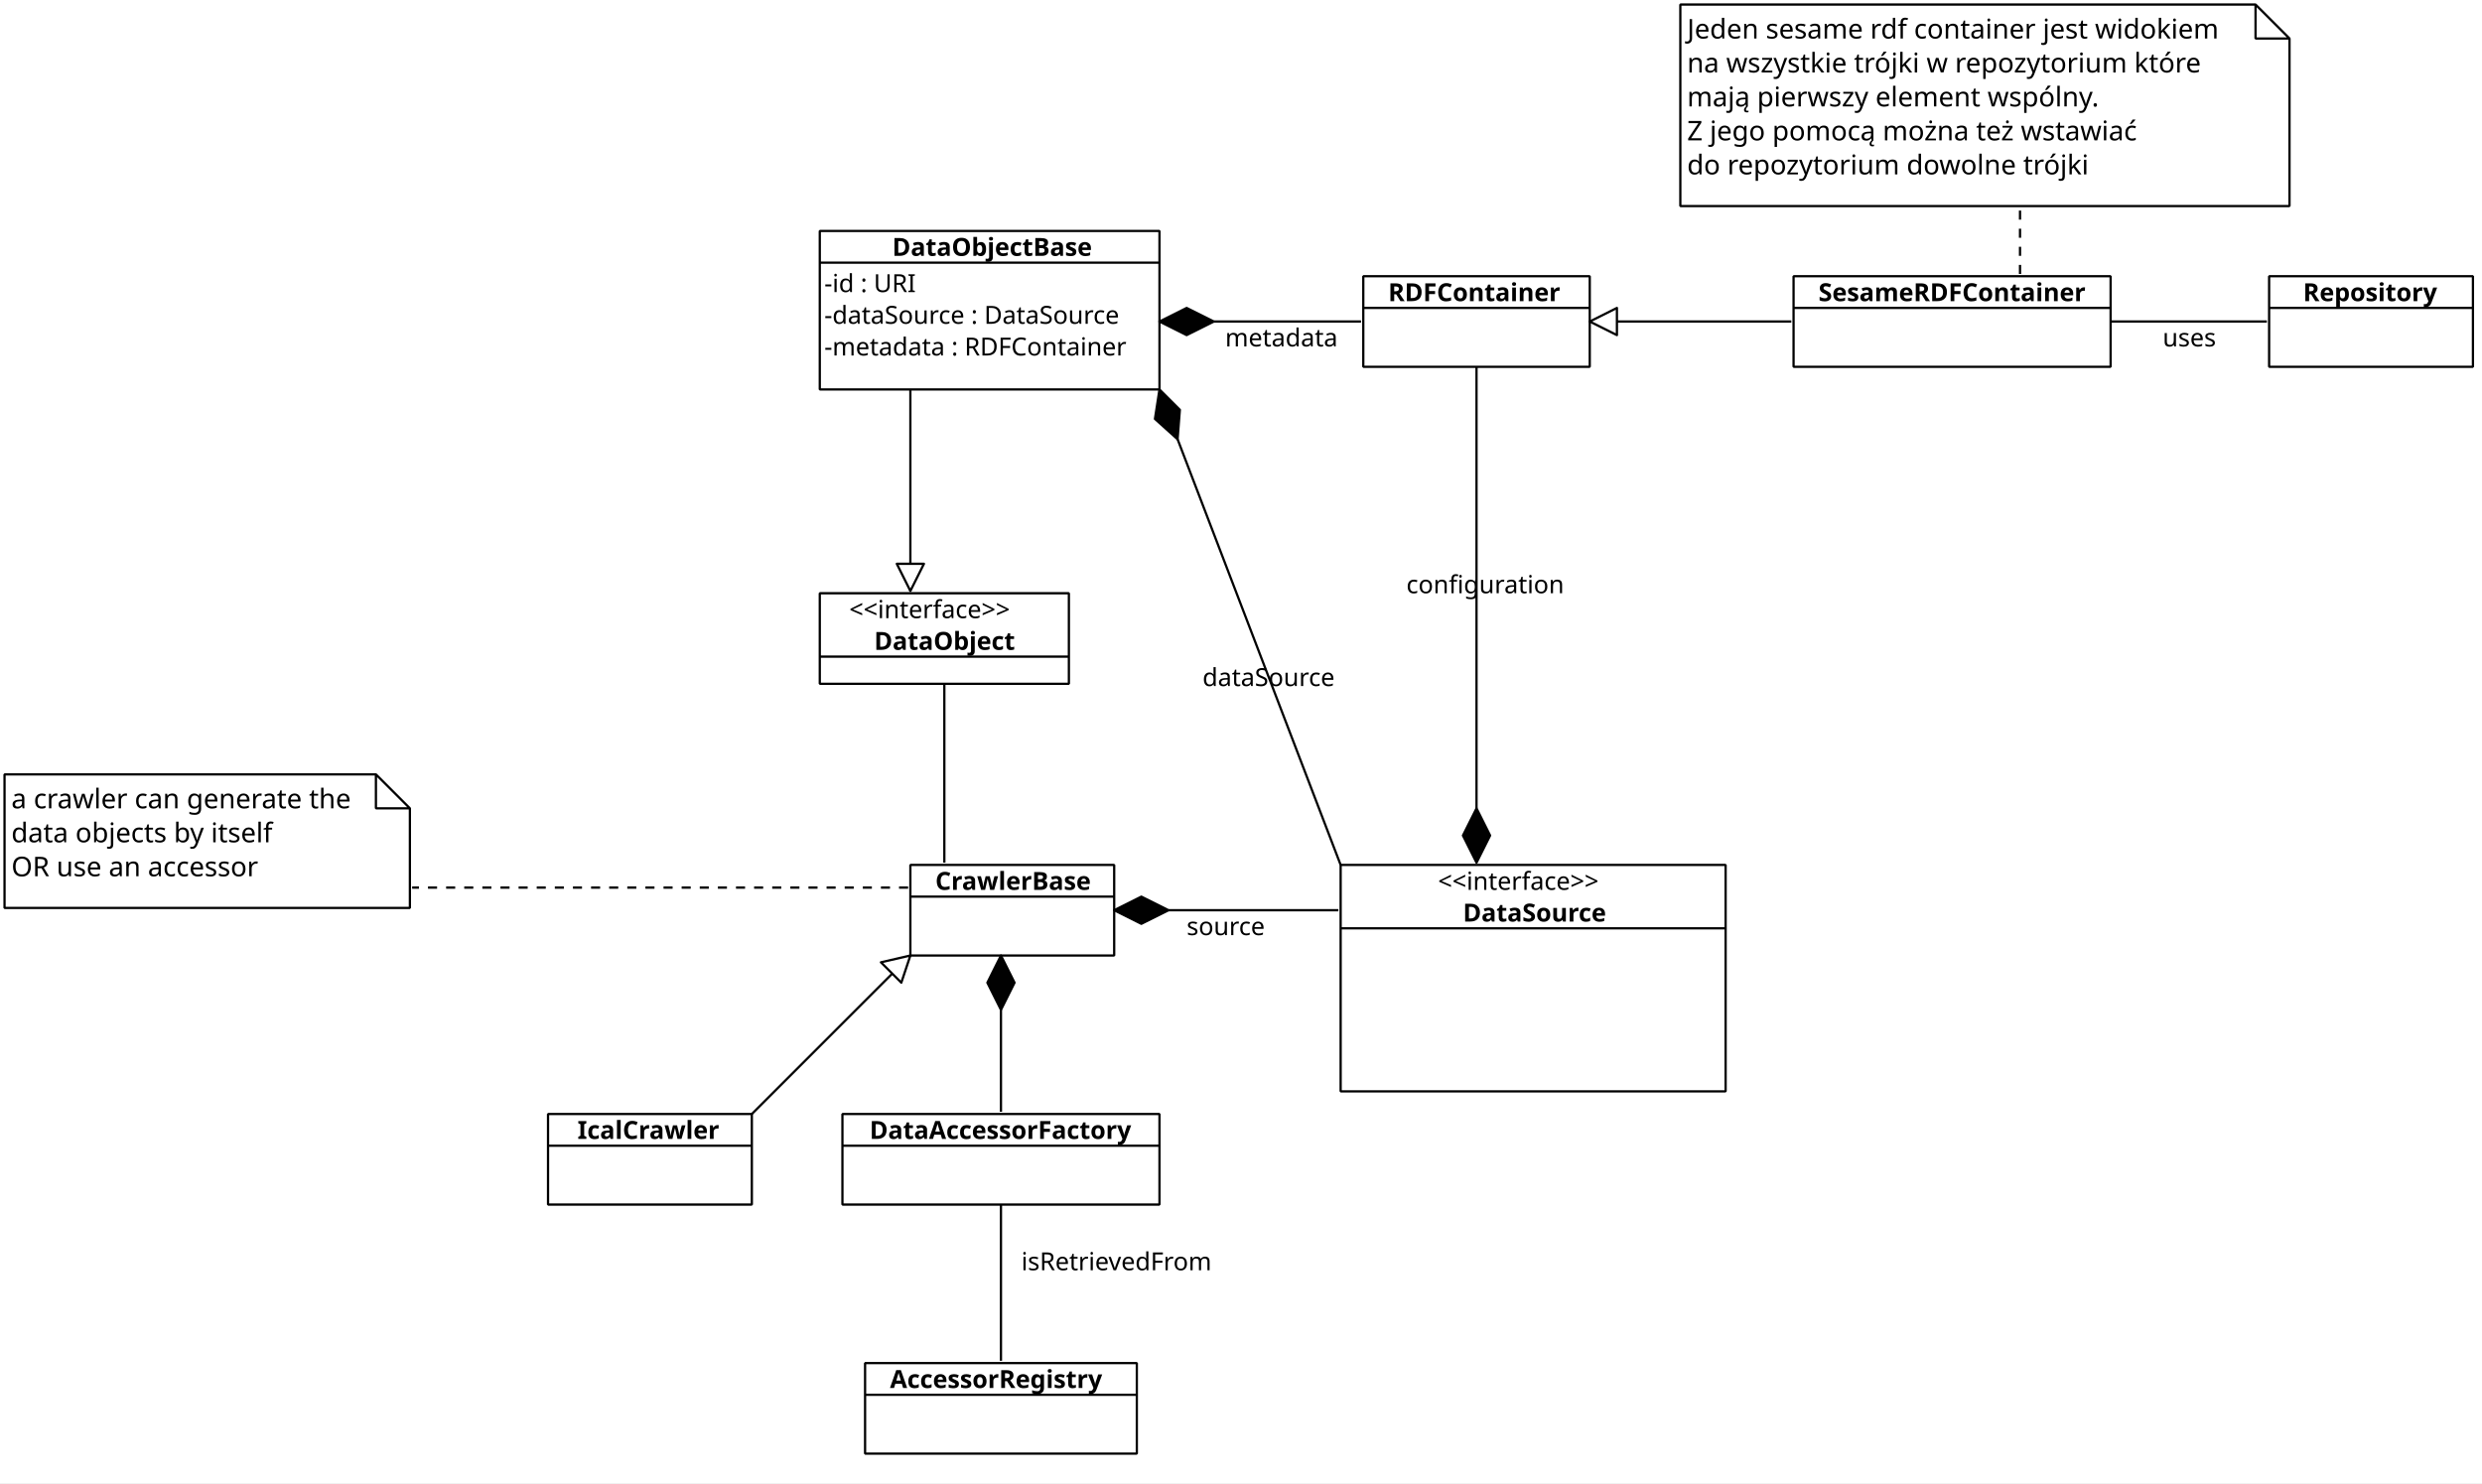
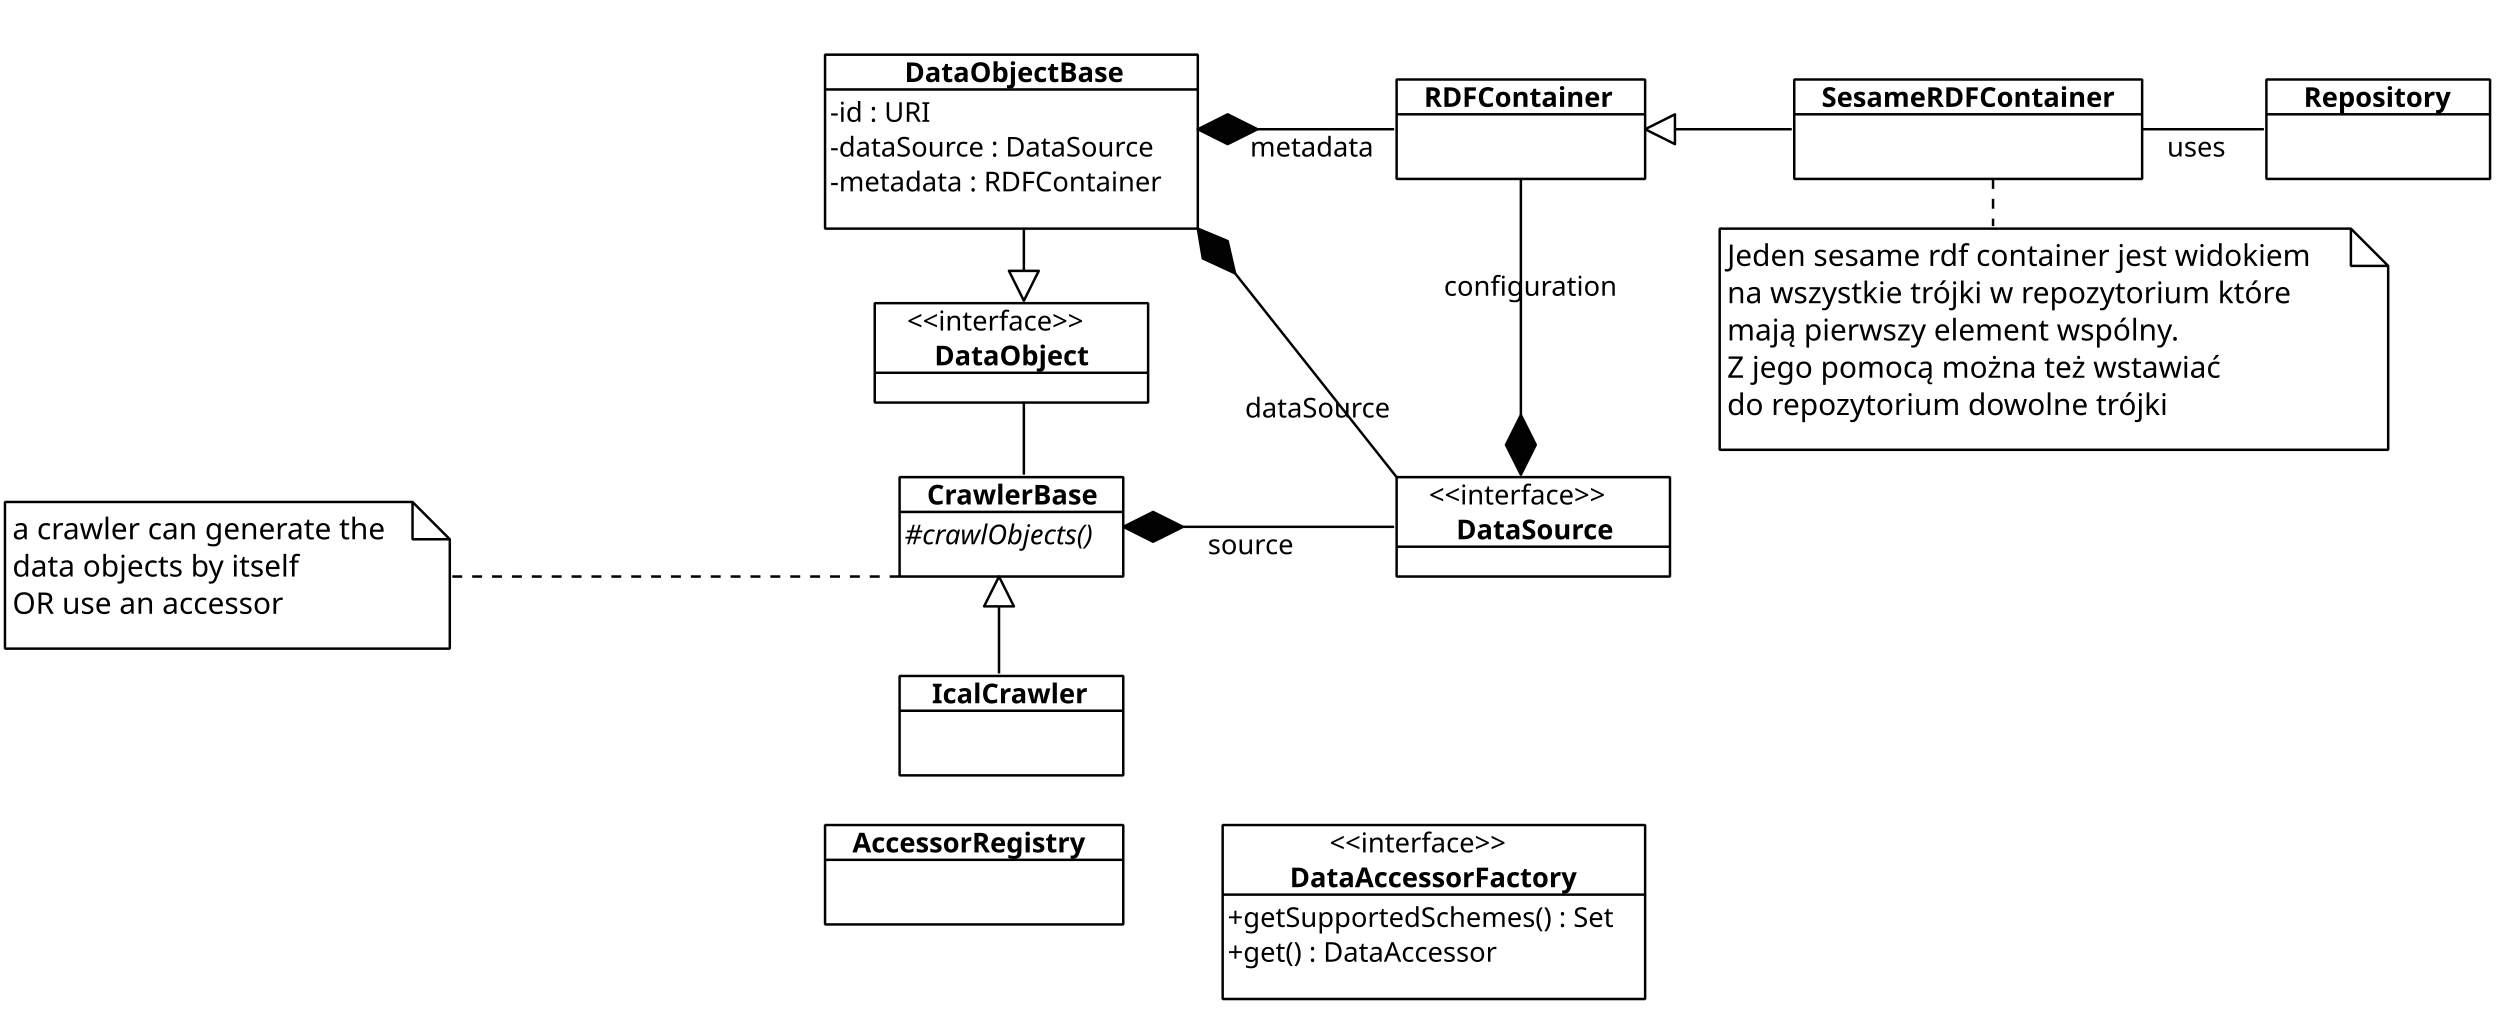
- <svg xmlns="http://www.w3.org/2000/svg" style="fill-opacity:1; color-rendering:auto; color-interpolation:auto; text-rendering:auto; stroke:black; stroke-linecap:square; stroke-miterlimit:10; shape-rendering:auto; stroke-opacity:1; fill:black; stroke-dasharray:none; font-weight:normal; stroke-width:1; font-family:'Dialog'; font-style:normal; stroke-linejoin:miter; font-size:12; stroke-dashoffset:0; image-rendering:auto;" width="1096" height="655">
+ <svg xmlns="http://www.w3.org/2000/svg" style="fill-opacity:1; color-rendering:auto; color-interpolation:auto; text-rendering:auto; stroke:black; stroke-linecap:square; stroke-miterlimit:10; shape-rendering:auto; stroke-opacity:1; fill:black; stroke-dasharray:none; font-weight:normal; stroke-width:1; font-family:'Dialog'; font-style:normal; stroke-linejoin:miter; font-size:12; stroke-dashoffset:0; image-rendering:auto;" width="1006" height="406">
  <defs id="genericDefs" />
  <g>
    <defs id="defs1">
      <clipPath clipPathUnits="userSpaceOnUse" id="clipPath1">
        <path d="M-3 -3 L97 -3 L97 47 L-3 47 L-3 -3 Z" />
      </clipPath>
      <clipPath clipPathUnits="userSpaceOnUse" id="clipPath2">
        <path d="M-3 -3 L107 -3 L107 47 L-3 47 L-3 -3 Z" />
      </clipPath>
      <clipPath clipPathUnits="userSpaceOnUse" id="clipPath3">
+         <path d="M-3 -3 L127 -3 L127 47 L-3 47 L-3 -3 Z" />
+       </clipPath>
+       <clipPath clipPathUnits="userSpaceOnUse" id="clipPath4">
+         <path d="M-3 -3 L157 -3 L157 77 L-3 77 L-3 -3 Z" />
+       </clipPath>
+       <clipPath clipPathUnits="userSpaceOnUse" id="clipPath5">
        <path d="M-3 -3 L147 -3 L147 47 L-3 47 L-3 -3 Z" />
-       </clipPath>
-       <clipPath clipPathUnits="userSpaceOnUse" id="clipPath4">
-         <path d="M-3 -3 L127 -3 L127 47 L-3 47 L-3 -3 Z" />
-       </clipPath>
-       <clipPath clipPathUnits="userSpaceOnUse" id="clipPath5">
-         <path d="M-3 -3 L157 -3 L157 77 L-3 77 L-3 -3 Z" />
      </clipPath>
      <clipPath clipPathUnits="userSpaceOnUse" id="clipPath6">
        <path d="M-3 -3 L277 -3 L277 97 L-3 97 L-3 -3 Z" />
      </clipPath>
      <clipPath clipPathUnits="userSpaceOnUse" id="clipPath7">
        <path d="M0 0 L0 90 L270 90 L270 0 Z" />
      </clipPath>
      <clipPath clipPathUnits="userSpaceOnUse" id="clipPath8">
        <path d="M-3 -3 L187 -3 L187 67 L-3 67 L-3 -3 Z" />
      </clipPath>
      <clipPath clipPathUnits="userSpaceOnUse" id="clipPath9">
        <path d="M0 0 L0 60 L180 60 L180 0 Z" />
      </clipPath>
      <clipPath clipPathUnits="userSpaceOnUse" id="clipPath10">
-         <path d="M-3 -3 L177 -3 L177 107 L-3 107 L-3 -3 Z" />
+         <path d="M-3 -3 L117 -3 L117 47 L-3 47 L-3 -3 Z" />
      </clipPath>
      <clipPath clipPathUnits="userSpaceOnUse" id="clipPath11">
-         <path d="M-3 -3 L117 -3 L117 47 L-3 47 L-3 -3 Z" />
+         <path d="M-3 -3 L177 -3 L177 77 L-3 77 L-3 -3 Z" />
      </clipPath>
      <clipPath clipPathUnits="userSpaceOnUse" id="clipPath12">
+         <path d="M0 0 L94 0 L94 30 L0 30 L0 0 Z" />
+       </clipPath>
+       <clipPath clipPathUnits="userSpaceOnUse" id="clipPath13">
+         <path d="M0 0 L174 0 L174 46 L0 46 L0 0 Z" />
+       </clipPath>
+       <clipPath clipPathUnits="userSpaceOnUse" id="clipPath14">
+         <path d="M0 0 L154 0 L154 60 L0 60 L0 0 Z" />
+       </clipPath>
+       <clipPath clipPathUnits="userSpaceOnUse" id="clipPath15">
+         <path d="M0 0 L104 0 L104 30 L0 30 L0 0 Z" />
+       </clipPath>
+       <clipPath clipPathUnits="userSpaceOnUse" id="clipPath16">
        <path d="M0 0 L114 0 L114 16 L0 16 L0 0 Z" />
      </clipPath>
-       <clipPath clipPathUnits="userSpaceOnUse" id="clipPath13">
-         <path d="M0 0 L104 0 L104 30 L0 30 L0 0 Z" />
-       </clipPath>
-       <clipPath clipPathUnits="userSpaceOnUse" id="clipPath14">
+       <clipPath clipPathUnits="userSpaceOnUse" id="clipPath17">
        <path d="M0 0 L144 0 L144 30 L0 30 L0 0 Z" />
      </clipPath>
-       <clipPath clipPathUnits="userSpaceOnUse" id="clipPath15">
+       <clipPath clipPathUnits="userSpaceOnUse" id="clipPath18">
        <path d="M0 0 L124 0 L124 30 L0 30 L0 0 Z" />
-       </clipPath>
-       <clipPath clipPathUnits="userSpaceOnUse" id="clipPath16">
-         <path d="M0 0 L94 0 L94 30 L0 30 L0 0 Z" />
-       </clipPath>
-       <clipPath clipPathUnits="userSpaceOnUse" id="clipPath17">
-         <path d="M0 0 L154 0 L154 60 L0 60 L0 0 Z" />
-       </clipPath>
-       <clipPath clipPathUnits="userSpaceOnUse" id="clipPath18">
-         <path d="M0 0 L174 0 L174 76 L0 76 L0 0 Z" />
      </clipPath>
      <clipPath clipPathUnits="userSpaceOnUse" id="clipPath19">
        <path d="M0 0 L94 0 L94 18 L0 18 L0 0 Z" />
      </clipPath>
      <clipPath clipPathUnits="userSpaceOnUse" id="clipPath20">
        <path d="M0 0 L104 0 L104 18 L0 18 L0 0 Z" />
      </clipPath>
      <clipPath clipPathUnits="userSpaceOnUse" id="clipPath21">
+         <path d="M0 0 L124 0 L124 18 L0 18 L0 0 Z" />
+       </clipPath>
+       <clipPath clipPathUnits="userSpaceOnUse" id="clipPath22">
+         <path d="M0 0 L154 0 L154 18 L0 18 L0 0 Z" />
+       </clipPath>
+       <clipPath clipPathUnits="userSpaceOnUse" id="clipPath23">
        <path d="M0 0 L144 0 L144 18 L0 18 L0 0 Z" />
      </clipPath>
-       <clipPath clipPathUnits="userSpaceOnUse" id="clipPath22">
-         <path d="M0 0 L124 0 L124 18 L0 18 L0 0 Z" />
-       </clipPath>
-       <clipPath clipPathUnits="userSpaceOnUse" id="clipPath23">
-         <path d="M0 0 L154 0 L154 18 L0 18 L0 0 Z" />
-       </clipPath>
      <clipPath clipPathUnits="userSpaceOnUse" id="clipPath24">
-         <path d="M0 0 L73 0 L73 18 L0 18 L0 0 Z" />
+         <path d="M0 0 L97 0 L97 18 L0 18 L0 0 Z" />
      </clipPath>
      <clipPath clipPathUnits="userSpaceOnUse" id="clipPath25">
        <path d="M0 0 L61 0 L61 18 L0 18 L0 0 Z" />
      </clipPath>
      <clipPath clipPathUnits="userSpaceOnUse" id="clipPath26">
-         <path d="M0 0 L97 0 L97 18 L0 18 L0 0 Z" />
+         <path d="M0 0 L114 0 L114 32 L0 32 L0 0 Z" />
      </clipPath>
      <clipPath clipPathUnits="userSpaceOnUse" id="clipPath27">
        <path d="M0 0 L84 0 L84 18 L0 18 L0 0 Z" />
      </clipPath>
      <clipPath clipPathUnits="userSpaceOnUse" id="clipPath28">
+         <path d="M0 0 L73 0 L73 18 L0 18 L0 0 Z" />
+       </clipPath>
+       <clipPath clipPathUnits="userSpaceOnUse" id="clipPath29">
+         <path d="M0 0 L174 0 L174 32 L0 32 L0 0 Z" />
+       </clipPath>
+       <clipPath clipPathUnits="userSpaceOnUse" id="clipPath30">
        <path d="M0 0 L49 0 L49 18 L0 18 L0 0 Z" />
      </clipPath>
-       <clipPath clipPathUnits="userSpaceOnUse" id="clipPath29">
-         <path d="M0 0 L114 0 L114 32 L0 32 L0 0 Z" />
-       </clipPath>
-       <clipPath clipPathUnits="userSpaceOnUse" id="clipPath30">
-         <path d="M0 0 L111 0 L111 18 L0 18 L0 0 Z" />
-       </clipPath>
      <clipPath clipPathUnits="userSpaceOnUse" id="clipPath31">
-         <path d="M0 0 L174 0 L174 32 L0 32 L0 0 Z" />
+         <path d="M0 0 L104 0 L104 133 L0 133 L0 0 Z" />
      </clipPath>
      <clipPath clipPathUnits="userSpaceOnUse" id="clipPath32">
-         <path d="M0 0 L104 0 L104 183 L0 183 L0 0 Z" />
+         <path d="M0 0 L213 0 L213 104 L0 104 L0 0 Z" />
      </clipPath>
      <clipPath clipPathUnits="userSpaceOnUse" id="clipPath33">
-         <path d="M0 0 L104 0 L104 193 L0 193 L0 0 Z" />
+         <path d="M0 0 L104 0 L104 223 L0 223 L0 0 Z" />
      </clipPath>
      <clipPath clipPathUnits="userSpaceOnUse" id="clipPath34">
-         <path d="M0 0 L203 0 L203 104 L0 104 L0 0 Z" />
+         <path d="M0 0 L184 0 L184 204 L0 204 L0 0 Z" />
      </clipPath>
      <clipPath clipPathUnits="userSpaceOnUse" id="clipPath35">
-         <path d="M0 0 L104 0 L104 323 L0 323 L0 0 Z" />
+         <path d="M0 0 L284 0 L284 104 L0 104 L0 0 Z" />
      </clipPath>
      <clipPath clipPathUnits="userSpaceOnUse" id="clipPath36">
-         <path d="M0 0 L184 0 L184 314 L0 314 L0 0 Z" />
+         <path d="M0 0 L183 0 L183 104 L0 104 L0 0 Z" />
      </clipPath>
      <clipPath clipPathUnits="userSpaceOnUse" id="clipPath37">
-         <path d="M0 0 L323 0 L323 104 L0 104 L0 0 Z" />
+         <path d="M0 0 L104 0 L104 123 L0 123 L0 0 Z" />
      </clipPath>
      <clipPath clipPathUnits="userSpaceOnUse" id="clipPath38">
-         <path d="M0 0 L193 0 L193 104 L0 104 L0 0 Z" />
+         <path d="M0 0 L153 0 L153 104 L0 104 L0 0 Z" />
      </clipPath>
      <clipPath clipPathUnits="userSpaceOnUse" id="clipPath39">
-         <path d="M0 0 L104 0 L104 133 L0 133 L0 0 Z" />
+         <path d="M0 0 L163 0 L163 104 L0 104 L0 0 Z" />
      </clipPath>
      <clipPath clipPathUnits="userSpaceOnUse" id="clipPath40">
-         <path d="M0 0 L173 0 L173 104 L0 104 L0 0 Z" />
-       </clipPath>
-       <clipPath clipPathUnits="userSpaceOnUse" id="clipPath41">
-         <path d="M0 0 L174 0 L174 174 L0 174 L0 0 Z" />
-       </clipPath>
-       <clipPath clipPathUnits="userSpaceOnUse" id="clipPath42">
-         <path d="M0 0 L104 0 L104 173 L0 173 L0 0 Z" />
+         <path d="M0 0 L104 0 L104 143 L0 143 L0 0 Z" />
      </clipPath>
    </defs>
    <g style="fill:white; text-rendering:optimizeLegibility; stroke:white;">
-       <rect x="0" y="0" width="1096" style="stroke:none;" height="655" />
-     </g>
-     <g transform="translate(402,382)" style="font-size:11; fill:white; text-rendering:optimizeLegibility; font-family:sans-serif; stroke:white; font-weight:bold;">
+       <rect x="0" y="0" width="1006" style="stroke:none;" height="406" />
+     </g>
+     <g transform="translate(362,192)" style="font-size:11; fill:white; text-rendering:optimizeLegibility; font-family:sans-serif; stroke:white; font-weight:bold;">
      <rect x="0" y="0" width="90" style="clip-path:url(#clipPath1); stroke:none;" height="40" />
    </g>
-     <g transform="translate(402,382)" style="stroke-linecap:butt; font-size:11; text-rendering:optimizeLegibility; stroke-linejoin:bevel; font-family:sans-serif; font-weight:bold; stroke-miterlimit:0;">
+     <g transform="translate(362,192)" style="stroke-linecap:butt; font-size:11; text-rendering:optimizeLegibility; stroke-linejoin:bevel; font-family:sans-serif; font-weight:bold; stroke-miterlimit:0;">
      <rect x="0" y="0" width="90" style="clip-path:url(#clipPath1); fill:none;" height="40" />
      <line x1="0" x2="90" y1="14" style="clip-path:url(#clipPath1); fill:none;" y2="14" />
    </g>
-     <g transform="translate(602,122)" style="font-size:11; fill:white; text-rendering:optimizeLegibility; font-family:sans-serif; stroke:white; font-weight:bold;">
+     <g transform="translate(562,32)" style="font-size:11; fill:white; text-rendering:optimizeLegibility; font-family:sans-serif; stroke:white; font-weight:bold;">
      <rect x="0" y="0" width="100" style="clip-path:url(#clipPath2); stroke:none;" height="40" />
    </g>
-     <g transform="translate(602,122)" style="stroke-linecap:butt; font-size:11; text-rendering:optimizeLegibility; stroke-linejoin:bevel; font-family:sans-serif; font-weight:bold; stroke-miterlimit:0;">
+     <g transform="translate(562,32)" style="stroke-linecap:butt; font-size:11; text-rendering:optimizeLegibility; stroke-linejoin:bevel; font-family:sans-serif; font-weight:bold; stroke-miterlimit:0;">
      <rect x="0" y="0" width="100" style="clip-path:url(#clipPath2); fill:none;" height="40" />
      <line x1="0" x2="100" y1="14" style="clip-path:url(#clipPath2); fill:none;" y2="14" />
    </g>
-     <g transform="translate(372,492)" style="font-size:11; fill:white; text-rendering:optimizeLegibility; font-family:sans-serif; stroke:white; font-weight:bold;">
-       <rect x="0" y="0" width="140" style="clip-path:url(#clipPath3); stroke:none;" height="40" />
-     </g>
-     <g transform="translate(372,492)" style="stroke-linecap:butt; font-size:11; text-rendering:optimizeLegibility; stroke-linejoin:bevel; font-family:sans-serif; font-weight:bold; stroke-miterlimit:0;">
-       <rect x="0" y="0" width="140" style="clip-path:url(#clipPath3); fill:none;" height="40" />
-       <line x1="0" x2="140" y1="14" style="clip-path:url(#clipPath3); fill:none;" y2="14" />
-     </g>
-     <g transform="translate(382,602)" style="font-size:11; fill:white; text-rendering:optimizeLegibility; font-family:sans-serif; stroke:white; font-weight:bold;">
-       <rect x="0" y="0" width="120" style="clip-path:url(#clipPath4); stroke:none;" height="40" />
-     </g>
-     <g transform="translate(382,602)" style="stroke-linecap:butt; font-size:11; text-rendering:optimizeLegibility; stroke-linejoin:bevel; font-family:sans-serif; font-weight:bold; stroke-miterlimit:0;">
-       <rect x="0" y="0" width="120" style="clip-path:url(#clipPath4); fill:none;" height="40" />
-       <line x1="0" x2="120" y1="14" style="clip-path:url(#clipPath4); fill:none;" y2="14" />
-     </g>
-     <g transform="translate(242,492)" style="font-size:11; fill:white; text-rendering:optimizeLegibility; font-family:sans-serif; stroke:white; font-weight:bold;">
+     <g transform="translate(332,332)" style="font-size:11; fill:white; text-rendering:optimizeLegibility; font-family:sans-serif; stroke:white; font-weight:bold;">
+       <rect x="0" y="0" width="120" style="clip-path:url(#clipPath3); stroke:none;" height="40" />
+     </g>
+     <g transform="translate(332,332)" style="stroke-linecap:butt; font-size:11; text-rendering:optimizeLegibility; stroke-linejoin:bevel; font-family:sans-serif; font-weight:bold; stroke-miterlimit:0;">
+       <rect x="0" y="0" width="120" style="clip-path:url(#clipPath3); fill:none;" height="40" />
+       <line x1="0" x2="120" y1="14" style="clip-path:url(#clipPath3); fill:none;" y2="14" />
+     </g>
+     <g transform="translate(362,272)" style="font-size:11; fill:white; text-rendering:optimizeLegibility; font-family:sans-serif; stroke:white; font-weight:bold;">
      <rect x="0" y="0" width="90" style="clip-path:url(#clipPath1); stroke:none;" height="40" />
    </g>
-     <g transform="translate(242,492)" style="stroke-linecap:butt; font-size:11; text-rendering:optimizeLegibility; stroke-linejoin:bevel; font-family:sans-serif; font-weight:bold; stroke-miterlimit:0;">
+     <g transform="translate(362,272)" style="stroke-linecap:butt; font-size:11; text-rendering:optimizeLegibility; stroke-linejoin:bevel; font-family:sans-serif; font-weight:bold; stroke-miterlimit:0;">
      <rect x="0" y="0" width="90" style="clip-path:url(#clipPath1); fill:none;" height="40" />
      <line x1="0" x2="90" y1="14" style="clip-path:url(#clipPath1); fill:none;" y2="14" />
    </g>
-     <g transform="translate(362,102)" style="font-size:11; fill:white; text-rendering:optimizeLegibility; font-family:sans-serif; stroke:white; font-weight:bold;">
-       <rect x="0" y="0" width="150" style="clip-path:url(#clipPath5); stroke:none;" height="70" />
-     </g>
-     <g transform="translate(362,102)" style="stroke-linecap:butt; font-size:11; text-rendering:optimizeLegibility; stroke-linejoin:bevel; font-family:sans-serif; font-weight:bold; stroke-miterlimit:0;">
-       <rect x="0" y="0" width="150" style="clip-path:url(#clipPath5); fill:none;" height="70" />
-       <line x1="0" x2="150" y1="14" style="clip-path:url(#clipPath5); fill:none;" y2="14" />
-     </g>
-     <g transform="translate(792,122)" style="font-size:11; fill:white; text-rendering:optimizeLegibility; font-family:sans-serif; stroke:white; font-weight:bold;">
-       <rect x="0" y="0" width="140" style="clip-path:url(#clipPath3); stroke:none;" height="40" />
-     </g>
-     <g transform="translate(792,122)" style="stroke-linecap:butt; font-size:11; text-rendering:optimizeLegibility; stroke-linejoin:bevel; font-family:sans-serif; font-weight:bold; stroke-miterlimit:0;">
-       <rect x="0" y="0" width="140" style="clip-path:url(#clipPath3); fill:none;" height="40" />
-       <line x1="0" x2="140" y1="14" style="clip-path:url(#clipPath3); fill:none;" y2="14" />
-     </g>
-     <g transform="translate(1002,122)" style="font-size:11; fill:white; text-rendering:optimizeLegibility; font-family:sans-serif; stroke:white; font-weight:bold;">
+     <g transform="translate(332,22)" style="font-size:11; fill:white; text-rendering:optimizeLegibility; font-family:sans-serif; stroke:white; font-weight:bold;">
+       <rect x="0" y="0" width="150" style="clip-path:url(#clipPath4); stroke:none;" height="70" />
+     </g>
+     <g transform="translate(332,22)" style="stroke-linecap:butt; font-size:11; text-rendering:optimizeLegibility; stroke-linejoin:bevel; font-family:sans-serif; font-weight:bold; stroke-miterlimit:0;">
+       <rect x="0" y="0" width="150" style="clip-path:url(#clipPath4); fill:none;" height="70" />
+       <line x1="0" x2="150" y1="14" style="clip-path:url(#clipPath4); fill:none;" y2="14" />
+     </g>
+     <g transform="translate(722,32)" style="font-size:11; fill:white; text-rendering:optimizeLegibility; font-family:sans-serif; stroke:white; font-weight:bold;">
+       <rect x="0" y="0" width="140" style="clip-path:url(#clipPath5); stroke:none;" height="40" />
+     </g>
+     <g transform="translate(722,32)" style="stroke-linecap:butt; font-size:11; text-rendering:optimizeLegibility; stroke-linejoin:bevel; font-family:sans-serif; font-weight:bold; stroke-miterlimit:0;">
+       <rect x="0" y="0" width="140" style="clip-path:url(#clipPath5); fill:none;" height="40" />
+       <line x1="0" x2="140" y1="14" style="clip-path:url(#clipPath5); fill:none;" y2="14" />
+     </g>
+     <g transform="translate(912,32)" style="font-size:11; fill:white; text-rendering:optimizeLegibility; font-family:sans-serif; stroke:white; font-weight:bold;">
      <rect x="0" y="0" width="90" style="clip-path:url(#clipPath1); stroke:none;" height="40" />
    </g>
-     <g transform="translate(1002,122)" style="stroke-linecap:butt; font-size:11; text-rendering:optimizeLegibility; stroke-linejoin:bevel; font-family:sans-serif; font-weight:bold; stroke-miterlimit:0;">
+     <g transform="translate(912,32)" style="stroke-linecap:butt; font-size:11; text-rendering:optimizeLegibility; stroke-linejoin:bevel; font-family:sans-serif; font-weight:bold; stroke-miterlimit:0;">
      <rect x="0" y="0" width="90" style="clip-path:url(#clipPath1); fill:none;" height="40" />
      <line x1="0" x2="90" y1="14" style="clip-path:url(#clipPath1); fill:none;" y2="14" />
    </g>
-     <g transform="translate(742,2)" style="font-size:11; fill:white; text-rendering:optimizeLegibility; font-family:sans-serif; stroke:white;">
+     <g transform="translate(692,92)" style="font-size:11; fill:white; text-rendering:optimizeLegibility; font-family:sans-serif; stroke:white;">
      <polygon style="clip-path:url(#clipPath6); stroke:none;" points=" 0 0 254 0 269 15 254 15 254 0 269 15 269 89 0 89" />
    </g>
-     <g transform="translate(742,2)" style="stroke-linecap:butt; font-size:11; text-rendering:optimizeLegibility; font-family:sans-serif; stroke-linejoin:bevel; stroke-miterlimit:0;">
+     <g transform="translate(692,92)" style="stroke-linecap:butt; font-size:11; text-rendering:optimizeLegibility; font-family:sans-serif; stroke-linejoin:bevel; stroke-miterlimit:0;">
      <polygon style="fill:none; clip-path:url(#clipPath6);" points=" 0 0 254 0 269 15 254 15 254 0 269 15 269 89 0 89" />
    </g>
-     <g style="text-rendering:optimizeLegibility; font-family:sans-serif;" transform="translate(742,2)">
+     <g style="text-rendering:optimizeLegibility; font-family:sans-serif;" transform="translate(692,92)">
      <text x="3" y="15" style="clip-path:url(#clipPath7); stroke:none;" xml:space="preserve">Jeden sesame rdf container jest widokiem</text>
      <text x="3" y="30" style="clip-path:url(#clipPath7); stroke:none;" xml:space="preserve">na wszystkie trójki w repozytorium które</text>
      <text x="3" y="45" style="clip-path:url(#clipPath7); stroke:none;" xml:space="preserve">mają pierwszy element wspólny.</text>
      <text x="3" y="60" style="clip-path:url(#clipPath7); stroke:none;" xml:space="preserve">Z jego pomocą można też wstawiać</text>
      <text x="3" y="75" style="clip-path:url(#clipPath7); stroke:none;" xml:space="preserve">do repozytorium dowolne trójki</text>
    </g>
-     <g transform="translate(2,342)" style="font-size:11; fill:white; text-rendering:optimizeLegibility; font-family:sans-serif; stroke:white;">
+     <g transform="translate(2,202)" style="font-size:11; fill:white; text-rendering:optimizeLegibility; font-family:sans-serif; stroke:white;">
      <polygon style="clip-path:url(#clipPath8); stroke:none;" points=" 0 0 164 0 179 15 164 15 164 0 179 15 179 59 0 59" />
    </g>
-     <g transform="translate(2,342)" style="stroke-linecap:butt; font-size:11; text-rendering:optimizeLegibility; font-family:sans-serif; stroke-linejoin:bevel; stroke-miterlimit:0;">
+     <g transform="translate(2,202)" style="stroke-linecap:butt; font-size:11; text-rendering:optimizeLegibility; font-family:sans-serif; stroke-linejoin:bevel; stroke-miterlimit:0;">
      <polygon style="fill:none; clip-path:url(#clipPath8);" points=" 0 0 164 0 179 15 164 15 164 0 179 15 179 59 0 59" />
    </g>
-     <g style="text-rendering:optimizeLegibility; font-family:sans-serif;" transform="translate(2,342)">
+     <g style="text-rendering:optimizeLegibility; font-family:sans-serif;" transform="translate(2,202)">
      <text x="3" y="15" style="clip-path:url(#clipPath9); stroke:none;" xml:space="preserve">a crawler can generate the</text>
      <text x="3" y="30" style="clip-path:url(#clipPath9); stroke:none;" xml:space="preserve">data objects by itself</text>
      <text x="3" y="45" style="clip-path:url(#clipPath9); stroke:none;" xml:space="preserve">OR use an accessor</text>
    </g>
-     <g transform="translate(592,382)" style="font-size:11; fill:white; text-rendering:optimizeLegibility; font-family:sans-serif; stroke:white; font-weight:bold;">
-       <rect x="0" y="0" width="170" style="clip-path:url(#clipPath10); stroke:none;" height="100" />
-     </g>
-     <g transform="translate(592,382)" style="stroke-linecap:butt; font-size:11; text-rendering:optimizeLegibility; stroke-linejoin:bevel; font-family:sans-serif; font-weight:bold; stroke-miterlimit:0;">
-       <rect x="0" y="0" width="170" style="clip-path:url(#clipPath10); fill:none;" height="100" />
-       <line x1="0" x2="170" y1="28" style="clip-path:url(#clipPath10); fill:none;" y2="28" />
-     </g>
-     <g transform="translate(362,262)" style="font-size:11; fill:white; text-rendering:optimizeLegibility; font-family:sans-serif; stroke:white; font-weight:bold;">
-       <rect x="0" y="0" width="110" style="clip-path:url(#clipPath11); stroke:none;" height="40" />
-     </g>
-     <g transform="translate(362,262)" style="stroke-linecap:butt; font-size:11; text-rendering:optimizeLegibility; stroke-linejoin:bevel; font-family:sans-serif; font-weight:bold; stroke-miterlimit:0;">
-       <rect x="0" y="0" width="110" style="clip-path:url(#clipPath11); fill:none;" height="40" />
-       <line x1="0" x2="110" y1="28" style="clip-path:url(#clipPath11); fill:none;" y2="28" />
-     </g>
-     <g style="text-rendering:optimizeLegibility; font-size:11; font-family:sans-serif;" transform="translate(362,116)">
-       <text x="2" y="13" style="clip-path:url(#clipPath17); stroke:none;" xml:space="preserve">-id : URI</text>
-       <text x="2" y="27" style="clip-path:url(#clipPath17); stroke:none;" xml:space="preserve">-dataSource : DataSource</text>
-       <text x="2" y="41" style="clip-path:url(#clipPath17); stroke:none;" xml:space="preserve">-metadata : RDFContainer</text>
-     </g>
-     <g transform="translate(402,382)" style="text-rendering:optimizeLegibility; font-size:11; font-weight:bold; font-family:sans-serif;">
+     <g transform="translate(562,192)" style="font-size:11; fill:white; text-rendering:optimizeLegibility; font-family:sans-serif; stroke:white; font-weight:bold;">
+       <rect x="0" y="0" width="110" style="clip-path:url(#clipPath10); stroke:none;" height="40" />
+     </g>
+     <g transform="translate(562,192)" style="stroke-linecap:butt; font-size:11; text-rendering:optimizeLegibility; stroke-linejoin:bevel; font-family:sans-serif; font-weight:bold; stroke-miterlimit:0;">
+       <rect x="0" y="0" width="110" style="clip-path:url(#clipPath10); fill:none;" height="40" />
+       <line x1="0" x2="110" y1="28" style="clip-path:url(#clipPath10); fill:none;" y2="28" />
+     </g>
+     <g transform="translate(352,122)" style="font-size:11; fill:white; text-rendering:optimizeLegibility; font-family:sans-serif; stroke:white; font-weight:bold;">
+       <rect x="0" y="0" width="110" style="clip-path:url(#clipPath10); stroke:none;" height="40" />
+     </g>
+     <g transform="translate(352,122)" style="stroke-linecap:butt; font-size:11; text-rendering:optimizeLegibility; stroke-linejoin:bevel; font-family:sans-serif; font-weight:bold; stroke-miterlimit:0;">
+       <rect x="0" y="0" width="110" style="clip-path:url(#clipPath10); fill:none;" height="40" />
+       <line x1="0" x2="110" y1="28" style="clip-path:url(#clipPath10); fill:none;" y2="28" />
+     </g>
+     <g transform="translate(492,332)" style="font-size:11; fill:white; text-rendering:optimizeLegibility; font-family:sans-serif; stroke:white; font-weight:bold;">
+       <rect x="0" y="0" width="170" style="clip-path:url(#clipPath11); stroke:none;" height="70" />
+     </g>
+     <g transform="translate(492,332)" style="stroke-linecap:butt; font-size:11; text-rendering:optimizeLegibility; stroke-linejoin:bevel; font-family:sans-serif; font-weight:bold; stroke-miterlimit:0;">
+       <rect x="0" y="0" width="170" style="clip-path:url(#clipPath11); fill:none;" height="70" />
+       <line x1="0" x2="170" y1="28" style="clip-path:url(#clipPath11); fill:none;" y2="28" />
+     </g>
+     <g transform="translate(362,206)" style="font-style:italic; text-rendering:optimizeLegibility; font-size:11; font-family:sans-serif;">
+       <text x="2" y="13" style="clip-path:url(#clipPath12); stroke:none;" xml:space="preserve">#crawlObjects()</text>
+     </g>
+     <g style="text-rendering:optimizeLegibility; font-size:11; font-family:sans-serif;" transform="translate(492,360)">
+       <text x="2" y="13" style="clip-path:url(#clipPath13); stroke:none;" xml:space="preserve">+getSupportedSchemes() : Set</text>
+       <text x="2" y="27" style="clip-path:url(#clipPath13); stroke:none;" xml:space="preserve">+get() : DataAccessor</text>
+     </g>
+     <g style="text-rendering:optimizeLegibility; font-size:11; font-family:sans-serif;" transform="translate(332,36)">
+       <text x="2" y="13" style="clip-path:url(#clipPath14); stroke:none;" xml:space="preserve">-id : URI</text>
+       <text x="2" y="27" style="clip-path:url(#clipPath14); stroke:none;" xml:space="preserve">-dataSource : DataSource</text>
+       <text x="2" y="41" style="clip-path:url(#clipPath14); stroke:none;" xml:space="preserve">-metadata : RDFContainer</text>
+     </g>
+     <g transform="translate(362,192)" style="text-rendering:optimizeLegibility; font-size:11; font-weight:bold; font-family:sans-serif;">
      <text x="11" y="11" style="clip-path:url(#clipPath19); stroke:none;" xml:space="preserve">CrawlerBase</text>
    </g>
-     <g transform="translate(602,122)" style="text-rendering:optimizeLegibility; font-size:11; font-weight:bold; font-family:sans-serif;">
+     <g transform="translate(562,32)" style="text-rendering:optimizeLegibility; font-size:11; font-weight:bold; font-family:sans-serif;">
      <text x="11" y="11" style="clip-path:url(#clipPath20); stroke:none;" xml:space="preserve">RDFContainer</text>
    </g>
-     <g transform="translate(372,492)" style="text-rendering:optimizeLegibility; font-size:11; font-weight:bold; font-family:sans-serif;">
-       <text x="12" y="11" style="clip-path:url(#clipPath21); stroke:none;" xml:space="preserve">DataAccessorFactory</text>
-     </g>
-     <g transform="translate(382,602)" style="text-rendering:optimizeLegibility; font-size:11; font-weight:bold; font-family:sans-serif;">
-       <text x="11" y="11" style="clip-path:url(#clipPath22); stroke:none;" xml:space="preserve">AccessorRegistry</text>
-     </g>
-     <g transform="translate(242,492)" style="text-rendering:optimizeLegibility; font-size:11; font-weight:bold; font-family:sans-serif;">
+     <g transform="translate(332,332)" style="text-rendering:optimizeLegibility; font-size:11; font-weight:bold; font-family:sans-serif;">
+       <text x="11" y="11" style="clip-path:url(#clipPath21); stroke:none;" xml:space="preserve">AccessorRegistry</text>
+     </g>
+     <g transform="translate(362,272)" style="text-rendering:optimizeLegibility; font-size:11; font-weight:bold; font-family:sans-serif;">
      <text x="13" y="11" style="clip-path:url(#clipPath19); stroke:none;" xml:space="preserve">IcalCrawler</text>
    </g>
-     <g transform="translate(362,102)" style="text-rendering:optimizeLegibility; font-size:11; font-weight:bold; font-family:sans-serif;">
-       <text x="32" y="11" style="clip-path:url(#clipPath23); stroke:none;" xml:space="preserve">DataObjectBase</text>
-     </g>
-     <g transform="translate(792,122)" style="text-rendering:optimizeLegibility; font-size:11; font-weight:bold; font-family:sans-serif;">
-       <text x="11" y="11" style="clip-path:url(#clipPath21); stroke:none;" xml:space="preserve">SesameRDFContainer</text>
-     </g>
-     <g transform="translate(1002,122)" style="text-rendering:optimizeLegibility; font-size:11; font-weight:bold; font-family:sans-serif;">
+     <g transform="translate(332,22)" style="text-rendering:optimizeLegibility; font-size:11; font-weight:bold; font-family:sans-serif;">
+       <text x="32" y="11" style="clip-path:url(#clipPath22); stroke:none;" xml:space="preserve">DataObjectBase</text>
+     </g>
+     <g transform="translate(722,32)" style="text-rendering:optimizeLegibility; font-size:11; font-weight:bold; font-family:sans-serif;">
+       <text x="11" y="11" style="clip-path:url(#clipPath23); stroke:none;" xml:space="preserve">SesameRDFContainer</text>
+     </g>
+     <g transform="translate(912,32)" style="text-rendering:optimizeLegibility; font-size:11; font-weight:bold; font-family:sans-serif;">
      <text x="15" y="11" style="clip-path:url(#clipPath19); stroke:none;" xml:space="preserve">Repository</text>
    </g>
-     <g style="text-rendering:optimizeLegibility; font-size:11; font-family:sans-serif;" transform="translate(531,142)">
-       <text x="10" y="11" style="clip-path:url(#clipPath24); stroke:none;" xml:space="preserve">metadata</text>
-     </g>
-     <g style="text-rendering:optimizeLegibility; font-size:11; font-family:sans-serif;" transform="translate(515,402)">
+     <g style="text-rendering:optimizeLegibility; font-size:11; font-family:sans-serif;" transform="translate(571,108)">
+       <text x="10" y="11" style="clip-path:url(#clipPath24); stroke:none;" xml:space="preserve">configuration</text>
+     </g>
+     <g style="text-rendering:optimizeLegibility; font-size:11; font-family:sans-serif;" transform="translate(477,212)">
      <text x="9" y="11" style="clip-path:url(#clipPath25); stroke:none;" xml:space="preserve">source</text>
    </g>
-     <g style="text-rendering:optimizeLegibility; font-size:11; font-family:sans-serif;" transform="translate(611,251)">
-       <text x="10" y="11" style="clip-path:url(#clipPath26); stroke:none;" xml:space="preserve">configuration</text>
-     </g>
-     <g style="text-rendering:optimizeLegibility; font-size:11; font-family:sans-serif;" transform="translate(521,292)">
+     <g style="text-rendering:optimizeLegibility; font-size:11; font-family:sans-serif;" transform="translate(562,192)">
+       <text x="13" y="11" style="clip-path:url(#clipPath26); stroke:none;" xml:space="preserve">&lt;&lt;interface&gt;&gt;</text>
+       <text x="24" y="25" style="clip-path:url(#clipPath26); stroke:none; font-weight:bold;" xml:space="preserve">DataSource</text>
+     </g>
+     <g style="text-rendering:optimizeLegibility; font-size:11; font-family:sans-serif;" transform="translate(491,157)">
      <text x="10" y="11" style="clip-path:url(#clipPath27); stroke:none;" xml:space="preserve">dataSource</text>
    </g>
-     <g style="text-rendering:optimizeLegibility; font-size:11; font-family:sans-serif;" transform="translate(945,142)">
-       <text x="10" y="11" style="clip-path:url(#clipPath28); stroke:none;" xml:space="preserve">uses</text>
-     </g>
-     <g style="text-rendering:optimizeLegibility; font-size:11; font-family:sans-serif;" transform="translate(362,262)">
-       <text x="13" y="11" style="clip-path:url(#clipPath29); stroke:none;" xml:space="preserve">&lt;&lt;interface&gt;&gt;</text>
-       <text x="24" y="25" style="clip-path:url(#clipPath29); stroke:none; font-weight:bold;" xml:space="preserve">DataObject</text>
-     </g>
-     <g style="text-rendering:optimizeLegibility; font-size:11; font-family:sans-serif;" transform="translate(441,550)">
-       <text x="10" y="11" style="clip-path:url(#clipPath30); stroke:none;" xml:space="preserve">isRetrievedFrom</text>
-     </g>
-     <g style="text-rendering:optimizeLegibility; font-size:11; font-family:sans-serif;" transform="translate(592,382)">
-       <text x="43" y="11" style="clip-path:url(#clipPath31); stroke:none;" xml:space="preserve">&lt;&lt;interface&gt;&gt;</text>
-       <text x="54" y="25" style="clip-path:url(#clipPath31); stroke:none; font-weight:bold;" xml:space="preserve">DataSource</text>
-     </g>
-     <g transform="translate(367,252)" style="stroke-linecap:butt; font-size:11; fill-opacity:0.996; fill:rgb(0,0,0); text-rendering:optimizeLegibility; stroke-linejoin:round; font-family:sans-serif; stroke:rgb(0,0,0); stroke-opacity:0.996;">
-       <line x1="50" x2="50" y1="129" style="clip-path:url(#clipPath32); fill:none;" y2="50" />
-     </g>
-     <g transform="translate(352,122)" style="stroke-linecap:butt; font-size:11; fill-opacity:0.996; fill:rgb(0,0,0); text-rendering:optimizeLegibility; stroke-linejoin:round; font-family:sans-serif; stroke:rgb(0,0,0); stroke-opacity:0.996;">
-       <line x1="50" x2="50" y1="139" style="clip-path:url(#clipPath33); fill:none;" y2="50" />
-     </g>
-     <g transform="translate(352,122)" style="stroke-linecap:butt; font-size:11; fill:white; text-rendering:optimizeLegibility; font-family:sans-serif; stroke-linejoin:round; stroke:white;">
-       <polygon style="clip-path:url(#clipPath33); stroke:none;" points=" 50 139 56 127 44 127" />
-     </g>
-     <g transform="translate(352,122)" style="stroke-linecap:butt; font-size:11; fill-opacity:0.996; fill:rgb(0,0,0); text-rendering:optimizeLegibility; stroke-linejoin:round; font-family:sans-serif; stroke:rgb(0,0,0); stroke-opacity:0.996;">
-       <polygon style="fill:none; clip-path:url(#clipPath33);" points=" 50 139 56 127 44 127" />
-     </g>
-     <g transform="translate(442,352)" style="stroke-linecap:butt; font-size:11; fill-opacity:0.996; fill:rgb(0,0,0); text-rendering:optimizeLegibility; stroke-linejoin:round; font-family:sans-serif; stroke:rgb(0,0,0); stroke-opacity:0.996;">
-       <line x1="74" x2="149" y1="50" style="clip-path:url(#clipPath34); fill:none;" y2="50" />
-       <polygon style="clip-path:url(#clipPath34); stroke:none;" points=" 50 50 62 56 74 50 62 44" />
-       <polygon style="fill:none; clip-path:url(#clipPath34);" points=" 50 50 62 56 74 50 62 44" />
-     </g>
-     <g transform="translate(602,112)" style="stroke-linecap:butt; font-size:11; fill-opacity:0.996; fill:rgb(0,0,0); text-rendering:optimizeLegibility; stroke-linejoin:round; font-family:sans-serif; stroke:rgb(0,0,0); stroke-opacity:0.996;">
-       <line x1="50" x2="50" y1="245" style="clip-path:url(#clipPath35); fill:none;" y2="50" />
-       <polygon style="clip-path:url(#clipPath35); stroke:none;" points=" 50 269 56 257 50 245 44 257" />
-       <polygon style="fill:none; clip-path:url(#clipPath35);" points=" 50 269 56 257 50 245 44 257" />
-     </g>
-     <g transform="translate(462,122)" style="stroke-linecap:butt; font-size:11; fill-opacity:0.996; fill:rgb(0,0,0); text-rendering:optimizeLegibility; stroke-linejoin:round; font-family:sans-serif; stroke:rgb(0,0,0); stroke-opacity:0.996;">
-       <line x1="58" x2="130" y1="72" style="clip-path:url(#clipPath36); fill:none;" y2="260" />
-       <polygon style="clip-path:url(#clipPath36); stroke:none;" points=" 50 50 48 63 58 72 59 59" />
-       <polygon style="fill:none; clip-path:url(#clipPath36);" points=" 50 50 48 63 58 72 59 59" />
-     </g>
-     <g style="stroke-linecap:butt; font-size:11; fill-opacity:0.996; fill:rgb(0,0,0); text-rendering:optimizeLegibility; stroke-linejoin:round; font-family:sans-serif; stroke-dasharray:4; stroke:rgb(0,0,0); stroke-opacity:0.996;" transform="translate(132,342)">
-       <line x1="269" x2="50" y1="50" style="clip-path:url(#clipPath37); fill:none;" y2="50" />
-     </g>
-     <g transform="translate(462,92)" style="stroke-linecap:butt; font-size:11; fill-opacity:0.996; fill:rgb(0,0,0); text-rendering:optimizeLegibility; stroke-linejoin:round; font-family:sans-serif; stroke:rgb(0,0,0); stroke-opacity:0.996;">
-       <line x1="74" x2="139" y1="50" style="clip-path:url(#clipPath38); fill:none;" y2="50" />
-       <polygon style="clip-path:url(#clipPath38); stroke:none;" points=" 50 50 62 56 74 50 62 44" />
-       <polygon style="fill:none; clip-path:url(#clipPath38);" points=" 50 50 62 56 74 50 62 44" />
-     </g>
-     <g style="stroke-linecap:butt; font-size:11; fill-opacity:0.996; fill:rgb(0,0,0); text-rendering:optimizeLegibility; stroke-linejoin:round; font-family:sans-serif; stroke-dasharray:4; stroke:rgb(0,0,0); stroke-opacity:0.996;" transform="translate(842,42)">
-       <line x1="50" x2="50" y1="79" style="clip-path:url(#clipPath39); fill:none;" y2="50" />
-     </g>
-     <g transform="translate(882,92)" style="stroke-linecap:butt; font-size:11; fill-opacity:0.996; fill:rgb(0,0,0); text-rendering:optimizeLegibility; stroke-linejoin:round; font-family:sans-serif; stroke:rgb(0,0,0); stroke-opacity:0.996;">
-       <line x1="50" x2="119" y1="50" style="clip-path:url(#clipPath40); fill:none;" y2="50" />
-     </g>
-     <g transform="translate(652,92)" style="stroke-linecap:butt; font-size:11; fill-opacity:0.996; fill:rgb(0,0,0); text-rendering:optimizeLegibility; stroke-linejoin:round; font-family:sans-serif; stroke:rgb(0,0,0); stroke-opacity:0.996;">
-       <line x1="50" x2="139" y1="50" style="clip-path:url(#clipPath38); fill:none;" y2="50" />
-     </g>
-     <g transform="translate(652,92)" style="stroke-linecap:butt; font-size:11; fill:white; text-rendering:optimizeLegibility; font-family:sans-serif; stroke-linejoin:round; stroke:white;">
-       <polygon style="clip-path:url(#clipPath38); stroke:none;" points=" 50 50 62 56 62 44" />
-     </g>
-     <g transform="translate(652,92)" style="stroke-linecap:butt; font-size:11; fill-opacity:0.996; fill:rgb(0,0,0); text-rendering:optimizeLegibility; stroke-linejoin:round; font-family:sans-serif; stroke:rgb(0,0,0); stroke-opacity:0.996;">
-       <polygon style="fill:none; clip-path:url(#clipPath38);" points=" 50 50 62 56 62 44" />
-     </g>
-     <g transform="translate(282,372)" style="stroke-linecap:butt; font-size:11; fill-opacity:0.996; fill:rgb(0,0,0); text-rendering:optimizeLegibility; stroke-linejoin:round; font-family:sans-serif; stroke:rgb(0,0,0); stroke-opacity:0.996;">
-       <line x1="120" x2="50" y1="50" style="clip-path:url(#clipPath41); fill:none;" y2="120" />
-     </g>
-     <g transform="translate(282,372)" style="stroke-linecap:butt; font-size:11; fill:white; text-rendering:optimizeLegibility; font-family:sans-serif; stroke-linejoin:round; stroke:white;">
-       <polygon style="clip-path:url(#clipPath41); stroke:none;" points=" 120 50 107 53 116 62" />
-     </g>
-     <g transform="translate(282,372)" style="stroke-linecap:butt; font-size:11; fill-opacity:0.996; fill:rgb(0,0,0); text-rendering:optimizeLegibility; stroke-linejoin:round; font-family:sans-serif; stroke:rgb(0,0,0); stroke-opacity:0.996;">
-       <polygon style="fill:none; clip-path:url(#clipPath41);" points=" 120 50 107 53 116 62" />
-     </g>
-     <g transform="translate(392,482)" style="stroke-linecap:butt; font-size:11; fill-opacity:0.996; fill:rgb(0,0,0); text-rendering:optimizeLegibility; stroke-linejoin:round; font-family:sans-serif; stroke:rgb(0,0,0); stroke-opacity:0.996;">
-       <line x1="50" x2="50" y1="50" style="clip-path:url(#clipPath42); fill:none;" y2="119" />
-     </g>
-     <g transform="translate(392,372)" style="stroke-linecap:butt; font-size:11; fill-opacity:0.996; fill:rgb(0,0,0); text-rendering:optimizeLegibility; stroke-linejoin:round; font-family:sans-serif; stroke:rgb(0,0,0); stroke-opacity:0.996;">
-       <line x1="50" x2="50" y1="74" style="clip-path:url(#clipPath42); fill:none;" y2="119" />
-       <polygon style="clip-path:url(#clipPath42); stroke:none;" points=" 50 50 44 62 50 74 56 62" />
-       <polygon style="fill:none; clip-path:url(#clipPath42);" points=" 50 50 44 62 50 74 56 62" />
+     <g style="text-rendering:optimizeLegibility; font-size:11; font-family:sans-serif;" transform="translate(352,122)">
+       <text x="13" y="11" style="clip-path:url(#clipPath26); stroke:none;" xml:space="preserve">&lt;&lt;interface&gt;&gt;</text>
+       <text x="24" y="25" style="clip-path:url(#clipPath26); stroke:none; font-weight:bold;" xml:space="preserve">DataObject</text>
+     </g>
+     <g style="text-rendering:optimizeLegibility; font-size:11; font-family:sans-serif;" transform="translate(493,52)">
+       <text x="10" y="11" style="clip-path:url(#clipPath28); stroke:none;" xml:space="preserve">metadata</text>
+     </g>
+     <g style="text-rendering:optimizeLegibility; font-size:11; font-family:sans-serif;" transform="translate(492,332)">
+       <text x="43" y="11" style="clip-path:url(#clipPath29); stroke:none;" xml:space="preserve">&lt;&lt;interface&gt;&gt;</text>
+       <text x="27" y="25" style="clip-path:url(#clipPath29); stroke:none; font-weight:bold;" xml:space="preserve">DataAccessorFactory</text>
+     </g>
+     <g style="text-rendering:optimizeLegibility; font-size:11; font-family:sans-serif;" transform="translate(862,52)">
+       <text x="10" y="11" style="clip-path:url(#clipPath30); stroke:none;" xml:space="preserve">uses</text>
+     </g>
+     <g transform="translate(362,112)" style="stroke-linecap:butt; font-size:11; fill-opacity:0.996; fill:rgb(0,0,0); text-rendering:optimizeLegibility; stroke-linejoin:round; font-family:sans-serif; stroke:rgb(0,0,0); stroke-opacity:0.996;">
+       <line x1="50" x2="50" y1="79" style="clip-path:url(#clipPath31); fill:none;" y2="50" />
+     </g>
+     <g transform="translate(362,42)" style="stroke-linecap:butt; font-size:11; fill-opacity:0.996; fill:rgb(0,0,0); text-rendering:optimizeLegibility; stroke-linejoin:round; font-family:sans-serif; stroke:rgb(0,0,0); stroke-opacity:0.996;">
+       <line x1="50" x2="50" y1="79" style="clip-path:url(#clipPath31); fill:none;" y2="50" />
+     </g>
+     <g transform="translate(362,42)" style="stroke-linecap:butt; font-size:11; fill:white; text-rendering:optimizeLegibility; font-family:sans-serif; stroke-linejoin:round; stroke:white;">
+       <polygon style="clip-path:url(#clipPath31); stroke:none;" points=" 50 79 56 67 44 67" />
+     </g>
+     <g transform="translate(362,42)" style="stroke-linecap:butt; font-size:11; fill-opacity:0.996; fill:rgb(0,0,0); text-rendering:optimizeLegibility; stroke-linejoin:round; font-family:sans-serif; stroke:rgb(0,0,0); stroke-opacity:0.996;">
+       <polygon style="fill:none; clip-path:url(#clipPath31);" points=" 50 79 56 67 44 67" />
+     </g>
+     <g transform="translate(402,162)" style="stroke-linecap:butt; font-size:11; fill-opacity:0.996; fill:rgb(0,0,0); text-rendering:optimizeLegibility; stroke-linejoin:round; font-family:sans-serif; stroke:rgb(0,0,0); stroke-opacity:0.996;">
+       <line x1="74" x2="159" y1="50" style="clip-path:url(#clipPath32); fill:none;" y2="50" />
+       <polygon style="clip-path:url(#clipPath32); stroke:none;" points=" 50 50 62 56 74 50 62 44" />
+       <polygon style="fill:none; clip-path:url(#clipPath32);" points=" 50 50 62 56 74 50 62 44" />
+     </g>
+     <g transform="translate(562,22)" style="stroke-linecap:butt; font-size:11; fill-opacity:0.996; fill:rgb(0,0,0); text-rendering:optimizeLegibility; stroke-linejoin:round; font-family:sans-serif; stroke:rgb(0,0,0); stroke-opacity:0.996;">
+       <line x1="50" x2="50" y1="145" style="clip-path:url(#clipPath33); fill:none;" y2="50" />
+       <polygon style="clip-path:url(#clipPath33); stroke:none;" points=" 50 169 56 157 50 145 44 157" />
+       <polygon style="fill:none; clip-path:url(#clipPath33);" points=" 50 169 56 157 50 145 44 157" />
+     </g>
+     <g transform="translate(432,42)" style="stroke-linecap:butt; font-size:11; fill-opacity:0.996; fill:rgb(0,0,0); text-rendering:optimizeLegibility; stroke-linejoin:round; font-family:sans-serif; stroke:rgb(0,0,0); stroke-opacity:0.996;">
+       <line x1="65" x2="130" y1="68" style="clip-path:url(#clipPath34); fill:none;" y2="150" />
+       <polygon style="clip-path:url(#clipPath34); stroke:none;" points=" 50 50 52 62 65 68 62 55" />
+       <polygon style="fill:none; clip-path:url(#clipPath34);" points=" 50 50 52 62 65 68 62 55" />
+     </g>
+     <g style="stroke-linecap:butt; font-size:11; fill-opacity:0.996; fill:rgb(0,0,0); text-rendering:optimizeLegibility; stroke-linejoin:round; font-family:sans-serif; stroke-dasharray:4; stroke:rgb(0,0,0); stroke-opacity:0.996;" transform="translate(132,182)">
+       <line x1="230" x2="50" y1="50" style="clip-path:url(#clipPath35); fill:none;" y2="50" />
+     </g>
+     <g transform="translate(432,2)" style="stroke-linecap:butt; font-size:11; fill-opacity:0.996; fill:rgb(0,0,0); text-rendering:optimizeLegibility; stroke-linejoin:round; font-family:sans-serif; stroke:rgb(0,0,0); stroke-opacity:0.996;">
+       <line x1="74" x2="129" y1="50" style="clip-path:url(#clipPath36); fill:none;" y2="50" />
+       <polygon style="clip-path:url(#clipPath36); stroke:none;" points=" 50 50 62 56 74 50 62 44" />
+       <polygon style="fill:none; clip-path:url(#clipPath36);" points=" 50 50 62 56 74 50 62 44" />
+     </g>
+     <g style="stroke-linecap:butt; font-size:11; fill-opacity:0.996; fill:rgb(0,0,0); text-rendering:optimizeLegibility; stroke-linejoin:round; font-family:sans-serif; stroke-dasharray:4; stroke:rgb(0,0,0); stroke-opacity:0.996;" transform="translate(752,22)">
+       <line x1="50" x2="50" y1="50" style="clip-path:url(#clipPath37); fill:none;" y2="69" />
+     </g>
+     <g transform="translate(812,2)" style="stroke-linecap:butt; font-size:11; fill-opacity:0.996; fill:rgb(0,0,0); text-rendering:optimizeLegibility; stroke-linejoin:round; font-family:sans-serif; stroke:rgb(0,0,0); stroke-opacity:0.996;">
+       <line x1="50" x2="99" y1="50" style="clip-path:url(#clipPath38); fill:none;" y2="50" />
+     </g>
+     <g transform="translate(612,2)" style="stroke-linecap:butt; font-size:11; fill-opacity:0.996; fill:rgb(0,0,0); text-rendering:optimizeLegibility; stroke-linejoin:round; font-family:sans-serif; stroke:rgb(0,0,0); stroke-opacity:0.996;">
+       <line x1="50" x2="109" y1="50" style="clip-path:url(#clipPath39); fill:none;" y2="50" />
+     </g>
+     <g transform="translate(612,2)" style="stroke-linecap:butt; font-size:11; fill:white; text-rendering:optimizeLegibility; font-family:sans-serif; stroke-linejoin:round; stroke:white;">
+       <polygon style="clip-path:url(#clipPath39); stroke:none;" points=" 50 50 62 56 62 44" />
+     </g>
+     <g transform="translate(612,2)" style="stroke-linecap:butt; font-size:11; fill-opacity:0.996; fill:rgb(0,0,0); text-rendering:optimizeLegibility; stroke-linejoin:round; font-family:sans-serif; stroke:rgb(0,0,0); stroke-opacity:0.996;">
+       <polygon style="fill:none; clip-path:url(#clipPath39);" points=" 50 50 62 56 62 44" />
+     </g>
+     <g transform="translate(352,182)" style="stroke-linecap:butt; font-size:11; fill-opacity:0.996; fill:rgb(0,0,0); text-rendering:optimizeLegibility; stroke-linejoin:round; font-family:sans-serif; stroke:rgb(0,0,0); stroke-opacity:0.996;">
+       <line x1="50" x2="50" y1="50" style="clip-path:url(#clipPath40); fill:none;" y2="89" />
+     </g>
+     <g transform="translate(352,182)" style="stroke-linecap:butt; font-size:11; fill:white; text-rendering:optimizeLegibility; font-family:sans-serif; stroke-linejoin:round; stroke:white;">
+       <polygon style="clip-path:url(#clipPath40); stroke:none;" points=" 50 50 44 62 56 62" />
+     </g>
+     <g transform="translate(352,182)" style="stroke-linecap:butt; font-size:11; fill-opacity:0.996; fill:rgb(0,0,0); text-rendering:optimizeLegibility; stroke-linejoin:round; font-family:sans-serif; stroke:rgb(0,0,0); stroke-opacity:0.996;">
+       <polygon style="fill:none; clip-path:url(#clipPath40);" points=" 50 50 44 62 56 62" />
    </g>
    <g style="fill:rgb(120,120,120); text-rendering:optimizeLegibility; font-size:8; stroke:rgb(120,120,120);">
      <text xml:space="preserve" x="0" y="10" style="stroke:none;" />
      <text xml:space="preserve" x="0" y="10" style="stroke:none;" />
    </g>
  </g>
</svg>
